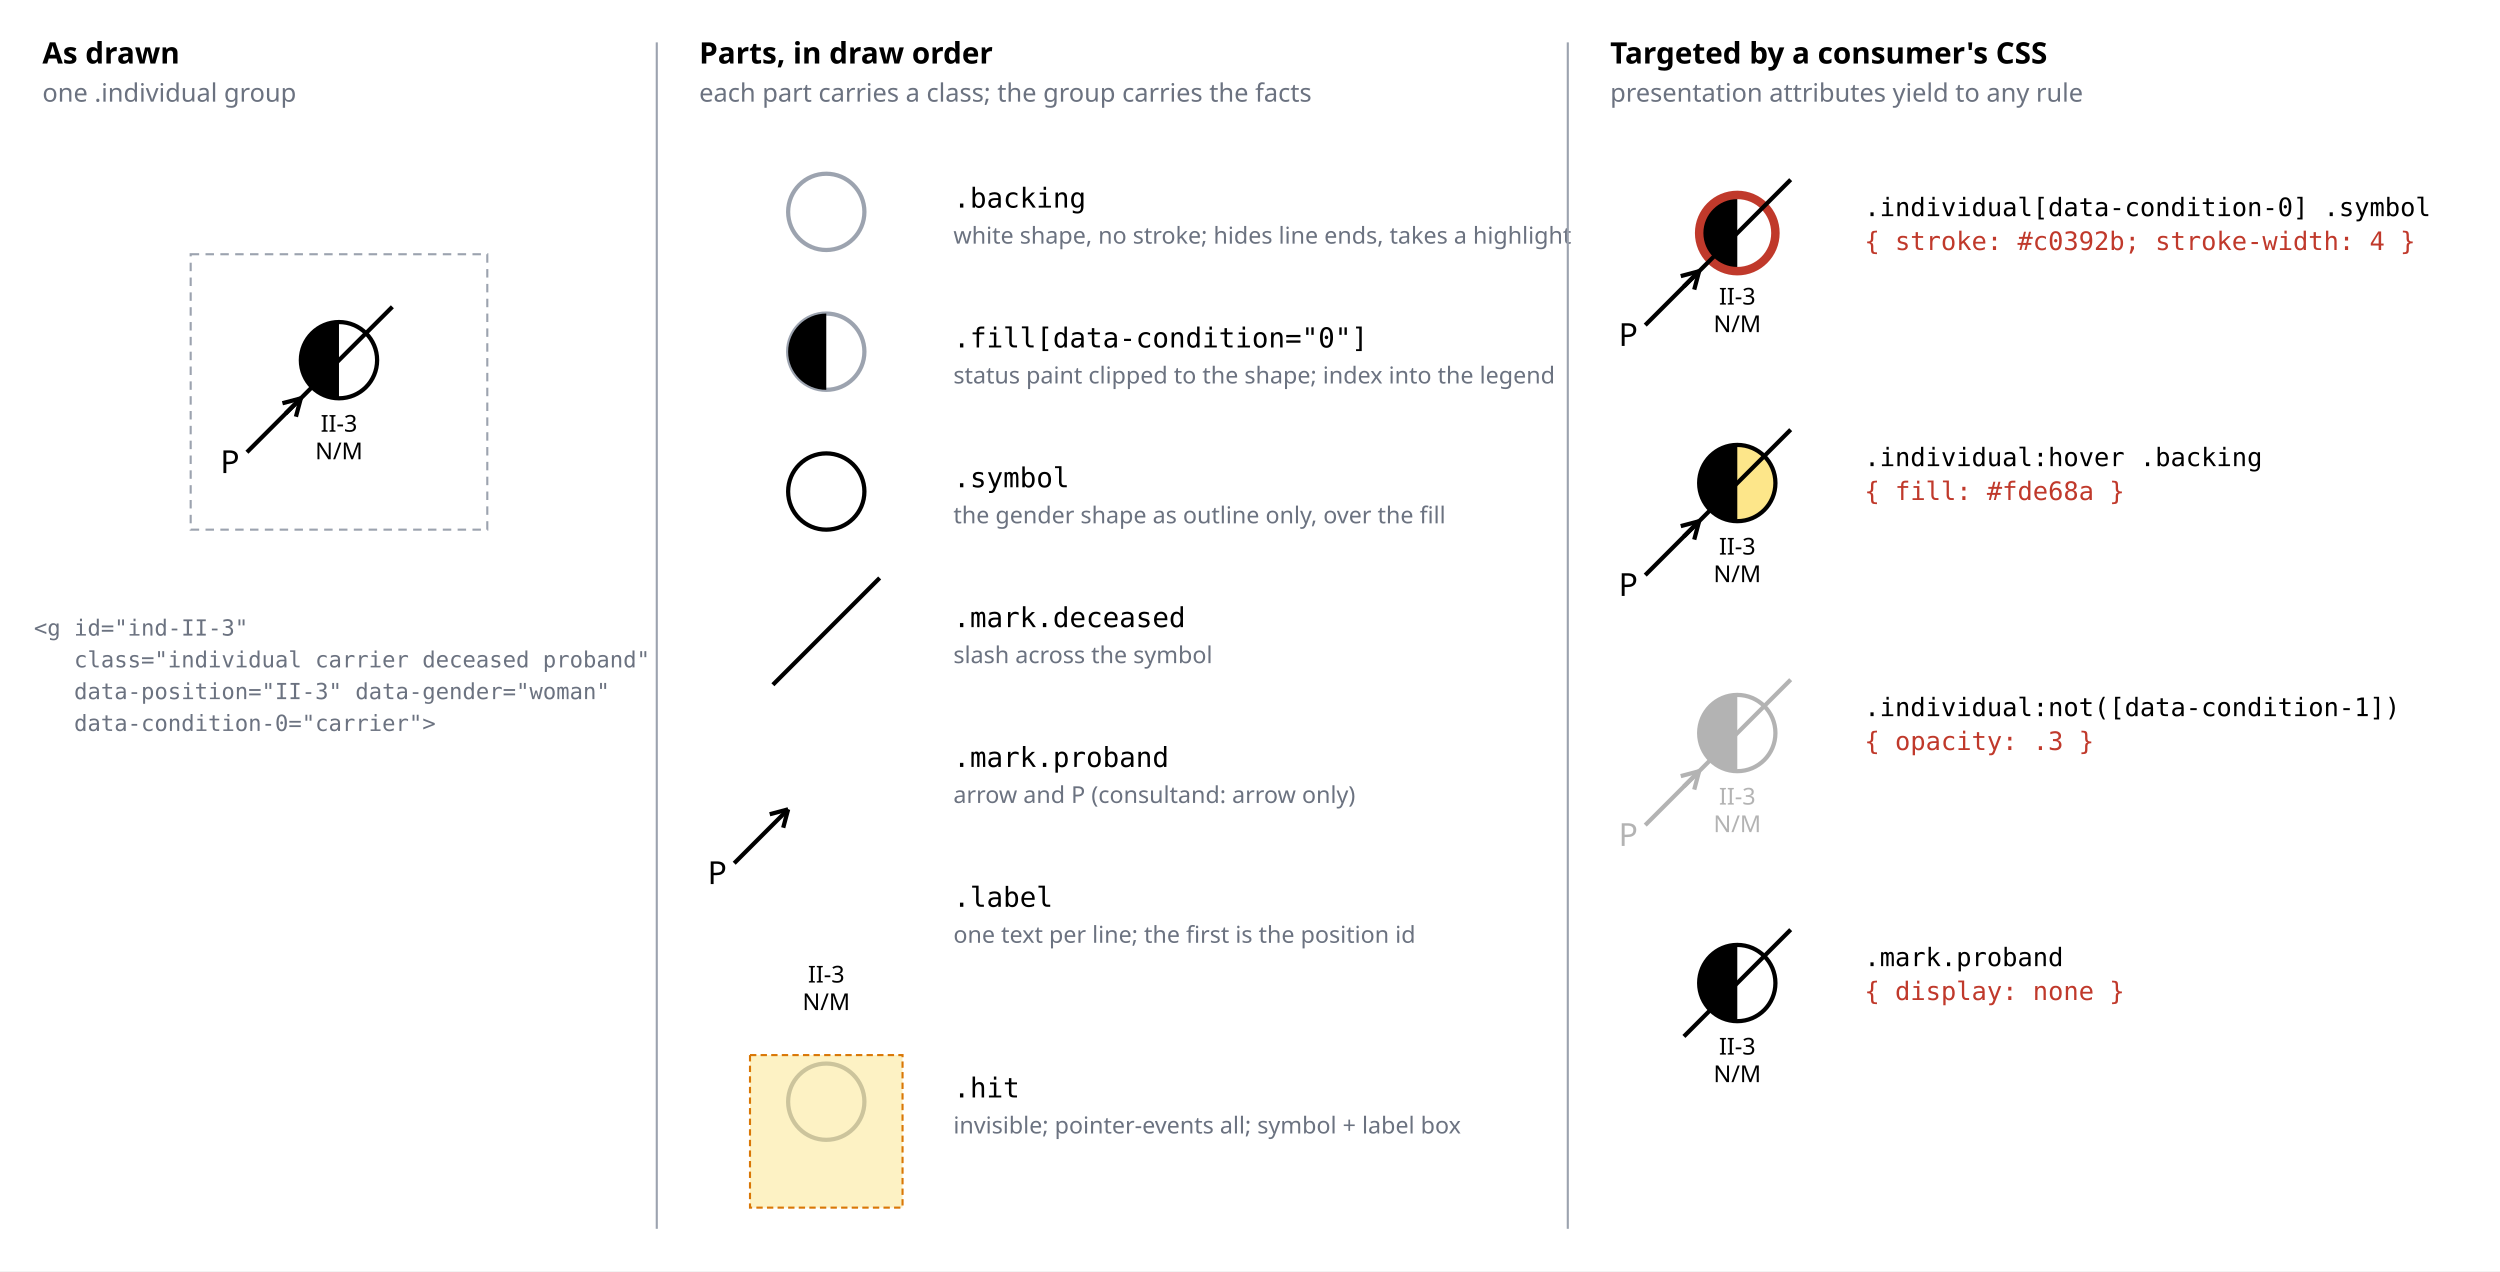
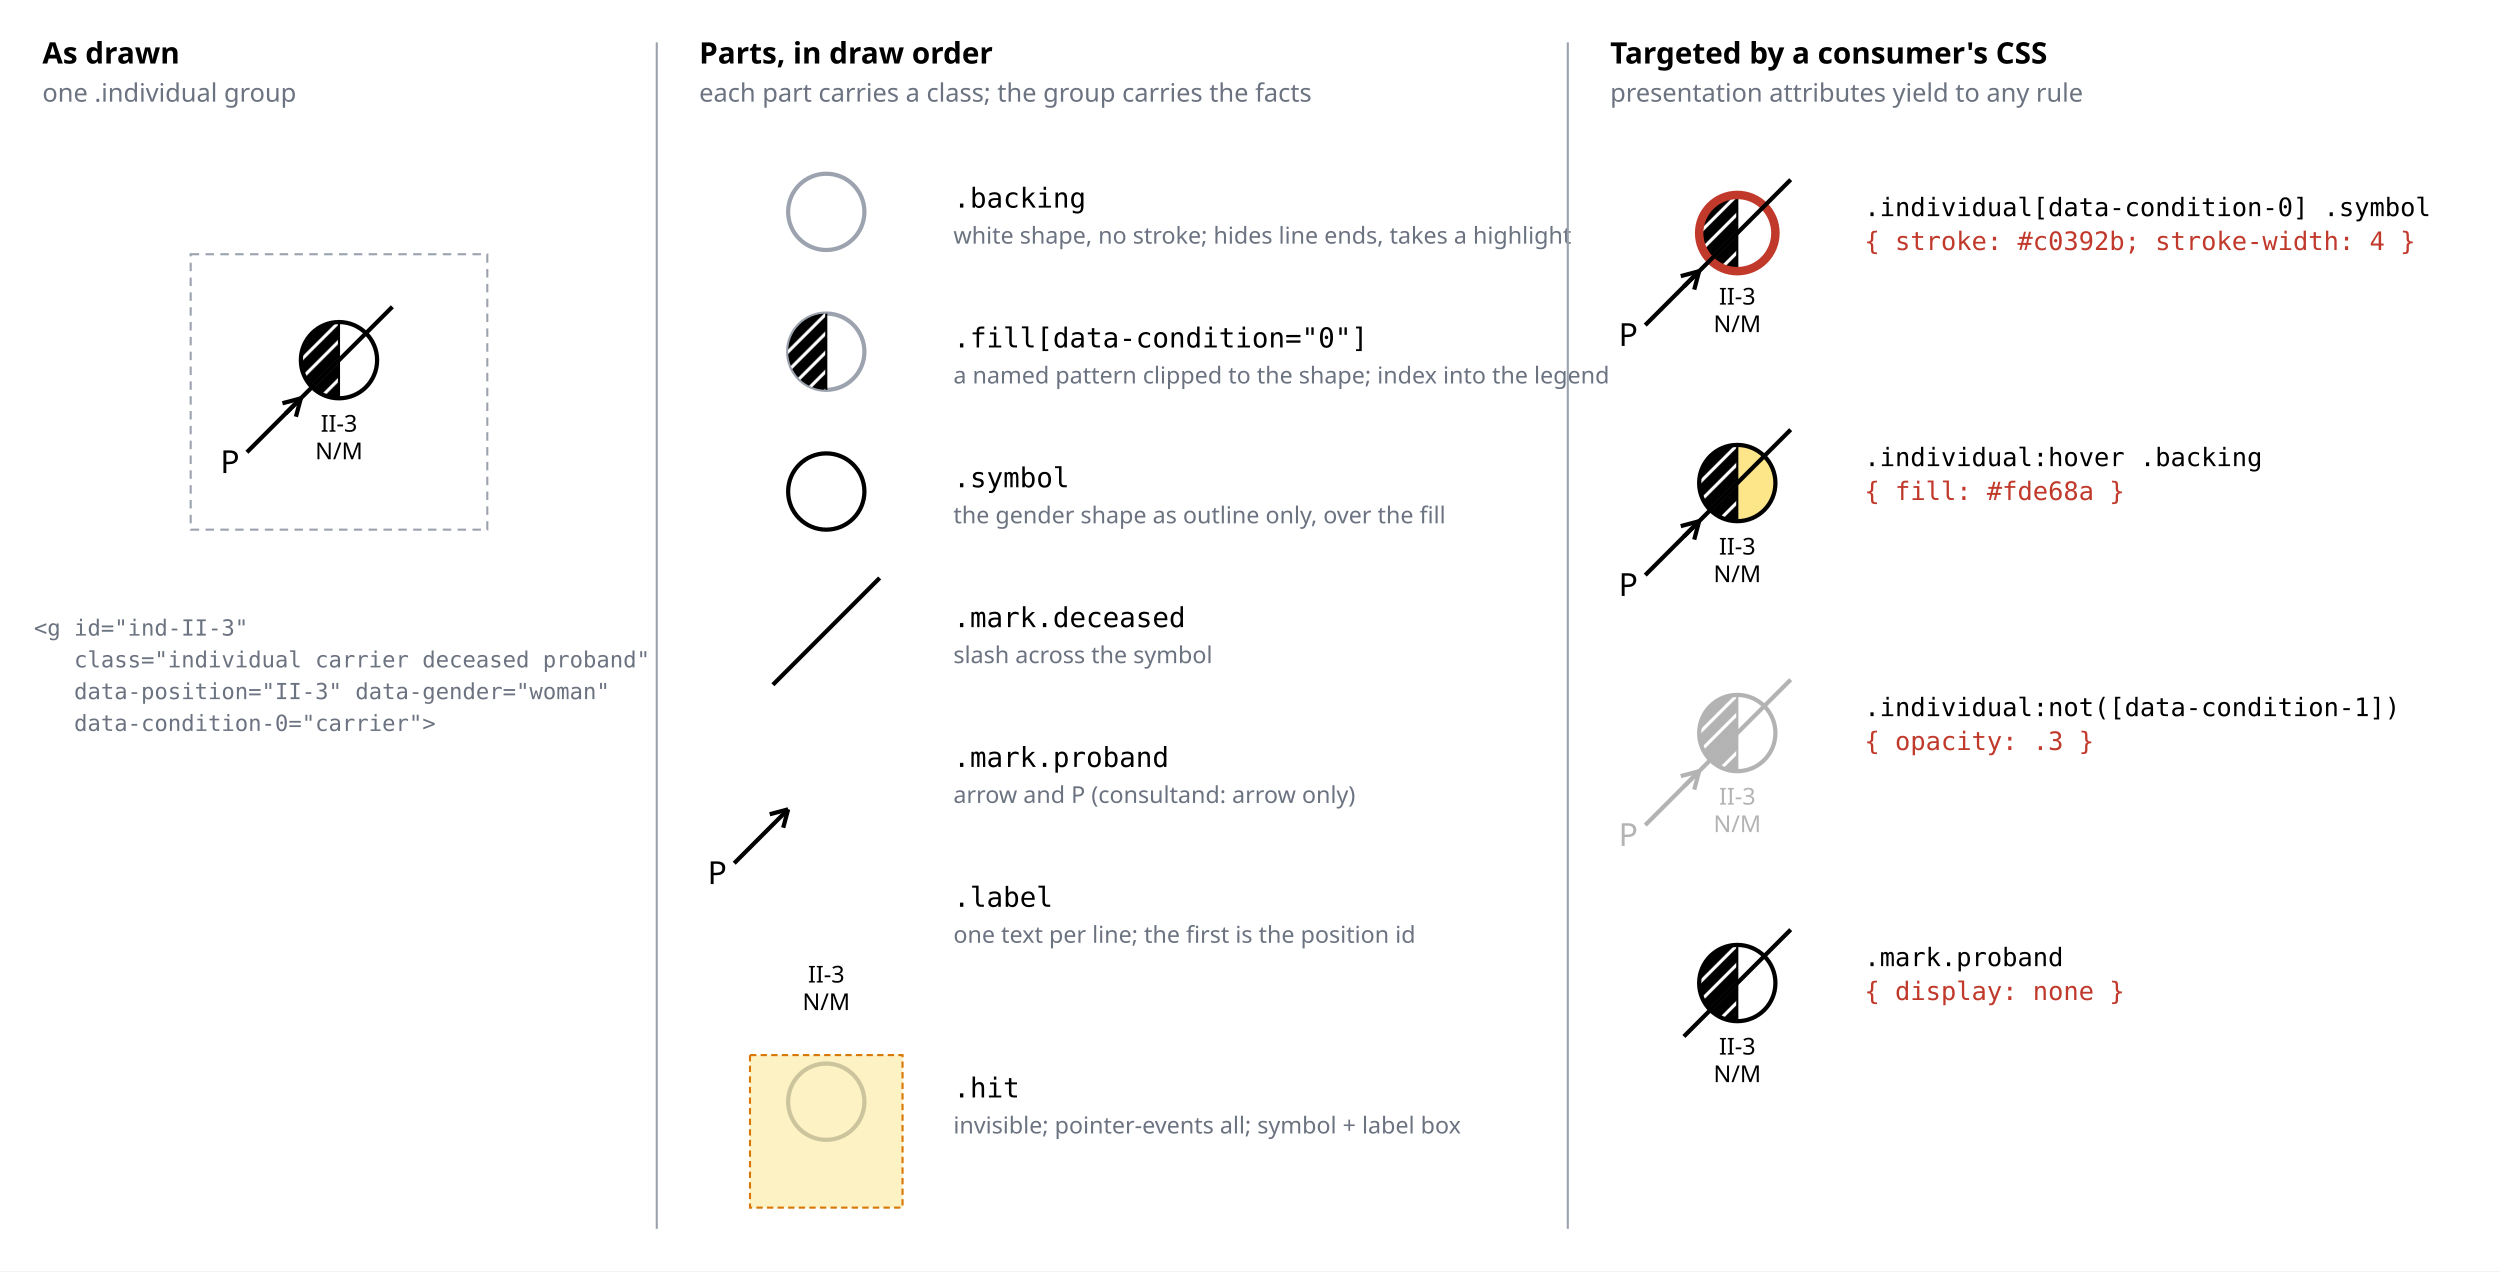
<svg xmlns="http://www.w3.org/2000/svg" width="1180" height="600" viewBox="0 0 1180 600">
  <defs>
    <clipPath id="clip">
      <circle cx="106" cy="66" r="18" />
    </clipPath>
+     <clipPath id="clipl">
+       <circle cx="-4.5" cy="0" r="18" />
+     </clipPath>
+     <pattern id="fill-carrier-0" width="9" height="9" patternUnits="userSpaceOnUse">
+       <rect width="9" height="9" fill="#000000" />
+       <path d="M-1.125,5.625L5.625,-1.125M3.375,10.125L10.125,3.375" fill="none" stroke="#ffffff" stroke-width="1.5" />
+     </pattern>
  </defs>
  <rect width="1180" height="600" fill="#ffffff" />
  <text x="20" y="30" font-family="sans-serif" font-size="14" fill="#000000" text-anchor="start" font-weight="bold" xml:space="preserve">As drawn</text>
  <text x="20" y="48" font-family="sans-serif" font-size="12" fill="#6b7280" text-anchor="start" font-weight="normal" xml:space="preserve">one .individual group</text>
  <g transform="translate(54,104)">
    <circle cx="106" cy="66" r="18" fill="#ffffff" />
-     <rect x="88" y="48" width="18" height="36" fill="#000000" clip-path="url(#clip)" />
+     <rect x="-22.5" y="-18" width="18" height="36" transform="translate(110.5 66)" fill="url(#fill-carrier-0)" clip-path="url(#clipl)" />
+     <line x1="106" y1="48" x2="106" y2="84" stroke="#000000" stroke-width="1" />
    <circle cx="106" cy="66" r="18" fill="none" stroke="#000000" stroke-width="2" />
    <line x1="80.8" y1="91.2" x2="131.2" y2="40.8" stroke="#000000" stroke-width="2" />
    <line x1="62.544" y1="109.456" x2="88" y2="84" stroke="#000000" stroke-width="2" />
    <line x1="88" y1="84" x2="85.671" y2="92.693" stroke="#000000" stroke-width="2" />
    <line x1="88" y1="84" x2="79.307" y2="86.329" stroke="#000000" stroke-width="2" />
    <text x="54.544" y="113.456" font-family="sans-serif" font-size="15" fill="#000000" text-anchor="middle" dominant-baseline="central">P</text>
    <text x="106" y="95.5" font-family="sans-serif" font-size="11" fill="#000000" text-anchor="middle" dominant-baseline="central">II-3</text>
    <text x="106" y="108.5" font-family="sans-serif" font-size="11" fill="#000000" text-anchor="middle" dominant-baseline="central">N/M</text>
    <rect x="70" y="44" width="72" height="72" fill="none" pointer-events="all" />
  </g>
  <rect x="90" y="120" width="140" height="130" fill="none" stroke="#9ca3af" stroke-dasharray="4 3" />
  <text x="16" y="300" font-family="ui-monospace, SFMono-Regular, Menlo, monospace" font-size="10.5" fill="#6b7280" text-anchor="start" font-weight="normal" xml:space="preserve">&lt;g id="ind-II-3"</text>
  <text x="16" y="315" font-family="ui-monospace, SFMono-Regular, Menlo, monospace" font-size="10.5" fill="#6b7280" text-anchor="start" font-weight="normal" xml:space="preserve">   class="individual carrier deceased proband"</text>
  <text x="16" y="330" font-family="ui-monospace, SFMono-Regular, Menlo, monospace" font-size="10.5" fill="#6b7280" text-anchor="start" font-weight="normal" xml:space="preserve">   data-position="II-3" data-gender="woman"</text>
  <text x="16" y="345" font-family="ui-monospace, SFMono-Regular, Menlo, monospace" font-size="10.5" fill="#6b7280" text-anchor="start" font-weight="normal" xml:space="preserve">   data-condition-0="carrier"&gt;</text>
  <line x1="310" y1="20" x2="310" y2="580" stroke="#9ca3af" />
  <text x="330" y="30" font-family="sans-serif" font-size="14" fill="#000000" text-anchor="start" font-weight="bold" xml:space="preserve">Parts, in draw order</text>
  <text x="330" y="48" font-family="sans-serif" font-size="12" fill="#6b7280" text-anchor="start" font-weight="normal" xml:space="preserve">each part carries a class; the group carries the facts</text>
  <g transform="translate(284,34)">
    <circle cx="106" cy="66" r="18" fill="#ffffff" />
    <circle cx="106" cy="66" r="18" fill="none" stroke="#9ca3af" stroke-width="2" />
  </g>
  <text x="450" y="98" font-family="ui-monospace, SFMono-Regular, Menlo, monospace" font-size="13" fill="#000000" text-anchor="start" font-weight="normal" xml:space="preserve">.backing</text>
  <text x="450" y="115" font-family="sans-serif" font-size="11" fill="#6b7280" text-anchor="start" font-weight="normal" xml:space="preserve">white shape, no stroke; hides line ends, takes a highlight</text>
  <g transform="translate(284,100)">
    <circle cx="106" cy="66" r="18" fill="none" stroke="#9ca3af" stroke-width="2" />
-     <rect x="88" y="48" width="18" height="36" fill="#000000" clip-path="url(#clip)" />
+     <rect x="-22.5" y="-18" width="18" height="36" transform="translate(110.5 66)" fill="url(#fill-carrier-0)" clip-path="url(#clipl)" />
+     <line x1="106" y1="48" x2="106" y2="84" stroke="#000000" stroke-width="1" />
  </g>
  <text x="450" y="164" font-family="ui-monospace, SFMono-Regular, Menlo, monospace" font-size="13" fill="#000000" text-anchor="start" font-weight="normal" xml:space="preserve">.fill[data-condition="0"]</text>
-   <text x="450" y="181" font-family="sans-serif" font-size="11" fill="#6b7280" text-anchor="start" font-weight="normal" xml:space="preserve">status paint clipped to the shape; index into the legend</text>
+   <text x="450" y="181" font-family="sans-serif" font-size="11" fill="#6b7280" text-anchor="start" font-weight="normal" xml:space="preserve">a named pattern clipped to the shape; index into the legend</text>
  <g transform="translate(284,166)">
    <circle cx="106" cy="66" r="18" fill="none" stroke="#000000" stroke-width="2" />
  </g>
  <text x="450" y="230" font-family="ui-monospace, SFMono-Regular, Menlo, monospace" font-size="13" fill="#000000" text-anchor="start" font-weight="normal" xml:space="preserve">.symbol</text>
  <text x="450" y="247" font-family="sans-serif" font-size="11" fill="#6b7280" text-anchor="start" font-weight="normal" xml:space="preserve">the gender shape as outline only, over the fill</text>
  <g transform="translate(284,232)">
    <line x1="80.8" y1="91.2" x2="131.2" y2="40.8" stroke="#000000" stroke-width="2" />
  </g>
  <text x="450" y="296" font-family="ui-monospace, SFMono-Regular, Menlo, monospace" font-size="13" fill="#000000" text-anchor="start" font-weight="normal" xml:space="preserve">.mark.deceased</text>
  <text x="450" y="313" font-family="sans-serif" font-size="11" fill="#6b7280" text-anchor="start" font-weight="normal" xml:space="preserve">slash across the symbol</text>
  <g transform="translate(284,298)">
    <line x1="62.544" y1="109.456" x2="88" y2="84" stroke="#000000" stroke-width="2" />
    <line x1="88" y1="84" x2="85.671" y2="92.693" stroke="#000000" stroke-width="2" />
    <line x1="88" y1="84" x2="79.307" y2="86.329" stroke="#000000" stroke-width="2" />
    <text x="54.544" y="113.456" font-family="sans-serif" font-size="15" fill="#000000" text-anchor="middle" dominant-baseline="central">P</text>
  </g>
  <text x="450" y="362" font-family="ui-monospace, SFMono-Regular, Menlo, monospace" font-size="13" fill="#000000" text-anchor="start" font-weight="normal" xml:space="preserve">.mark.proband</text>
  <text x="450" y="379" font-family="sans-serif" font-size="11" fill="#6b7280" text-anchor="start" font-weight="normal" xml:space="preserve">arrow and P (consultand: arrow only)</text>
  <g transform="translate(284,364)">
    <text x="106" y="95.5" font-family="sans-serif" font-size="11" fill="#000000" text-anchor="middle" dominant-baseline="central">II-3</text>
    <text x="106" y="108.5" font-family="sans-serif" font-size="11" fill="#000000" text-anchor="middle" dominant-baseline="central">N/M</text>
  </g>
  <text x="450" y="428" font-family="ui-monospace, SFMono-Regular, Menlo, monospace" font-size="13" fill="#000000" text-anchor="start" font-weight="normal" xml:space="preserve">.label</text>
  <text x="450" y="445" font-family="sans-serif" font-size="11" fill="#6b7280" text-anchor="start" font-weight="normal" xml:space="preserve">one text per line; the first is the position id</text>
  <g transform="translate(284,454)">
    <circle cx="106" cy="66" r="18" fill="none" stroke="#9ca3af" stroke-width="2" />
    <rect x="70" y="44" width="72" height="72" fill="#fde68a" fill-opacity="0.5" stroke="#d97706" stroke-dasharray="3 2" />
  </g>
  <text x="450" y="518" font-family="ui-monospace, SFMono-Regular, Menlo, monospace" font-size="13" fill="#000000" text-anchor="start" font-weight="normal" xml:space="preserve">.hit</text>
  <text x="450" y="535" font-family="sans-serif" font-size="11" fill="#6b7280" text-anchor="start" font-weight="normal" xml:space="preserve">invisible; pointer-events all; symbol + label box</text>
  <line x1="740" y1="20" x2="740" y2="580" stroke="#9ca3af" />
  <text x="760" y="30" font-family="sans-serif" font-size="14" fill="#000000" text-anchor="start" font-weight="bold" xml:space="preserve">Targeted by a consumer's CSS</text>
  <text x="760" y="48" font-family="sans-serif" font-size="12" fill="#6b7280" text-anchor="start" font-weight="normal" xml:space="preserve">presentation attributes yield to any rule</text>
  <g transform="translate(714,44)">
    <circle cx="106" cy="66" r="18" fill="#ffffff" />
-     <rect x="88" y="48" width="18" height="36" fill="#000000" clip-path="url(#clip)" />
+     <rect x="-22.5" y="-18" width="18" height="36" transform="translate(110.5 66)" fill="url(#fill-carrier-0)" clip-path="url(#clipl)" />
+     <line x1="106" y1="48" x2="106" y2="84" stroke="#000000" stroke-width="1" />
    <circle cx="106" cy="66" r="18" fill="none" stroke="#c0392b" stroke-width="4" />
    <line x1="80.8" y1="91.2" x2="131.2" y2="40.8" stroke="#000000" stroke-width="2" />
    <line x1="62.544" y1="109.456" x2="88" y2="84" stroke="#000000" stroke-width="2" />
    <line x1="88" y1="84" x2="85.671" y2="92.693" stroke="#000000" stroke-width="2" />
    <line x1="88" y1="84" x2="79.307" y2="86.329" stroke="#000000" stroke-width="2" />
    <text x="54.544" y="113.456" font-family="sans-serif" font-size="15" fill="#000000" text-anchor="middle" dominant-baseline="central">P</text>
    <text x="106" y="95.5" font-family="sans-serif" font-size="11" fill="#000000" text-anchor="middle" dominant-baseline="central">II-3</text>
    <text x="106" y="108.5" font-family="sans-serif" font-size="11" fill="#000000" text-anchor="middle" dominant-baseline="central">N/M</text>
  </g>
  <text x="880" y="102" font-family="ui-monospace, SFMono-Regular, Menlo, monospace" font-size="12" fill="#000000" text-anchor="start" font-weight="normal" xml:space="preserve">.individual[data-condition-0] .symbol</text>
  <text x="880" y="118" font-family="ui-monospace, SFMono-Regular, Menlo, monospace" font-size="12" fill="#c0392b" text-anchor="start" font-weight="normal" xml:space="preserve">{ stroke: #c0392b; stroke-width: 4 }</text>
  <g transform="translate(714,162)">
    <circle cx="106" cy="66" r="18" fill="#fde68a" />
-     <rect x="88" y="48" width="18" height="36" fill="#000000" clip-path="url(#clip)" />
+     <rect x="-22.5" y="-18" width="18" height="36" transform="translate(110.5 66)" fill="url(#fill-carrier-0)" clip-path="url(#clipl)" />
+     <line x1="106" y1="48" x2="106" y2="84" stroke="#000000" stroke-width="1" />
    <circle cx="106" cy="66" r="18" fill="none" stroke="#000000" stroke-width="2" />
    <line x1="80.8" y1="91.2" x2="131.2" y2="40.8" stroke="#000000" stroke-width="2" />
    <line x1="62.544" y1="109.456" x2="88" y2="84" stroke="#000000" stroke-width="2" />
    <line x1="88" y1="84" x2="85.671" y2="92.693" stroke="#000000" stroke-width="2" />
    <line x1="88" y1="84" x2="79.307" y2="86.329" stroke="#000000" stroke-width="2" />
    <text x="54.544" y="113.456" font-family="sans-serif" font-size="15" fill="#000000" text-anchor="middle" dominant-baseline="central">P</text>
    <text x="106" y="95.5" font-family="sans-serif" font-size="11" fill="#000000" text-anchor="middle" dominant-baseline="central">II-3</text>
    <text x="106" y="108.5" font-family="sans-serif" font-size="11" fill="#000000" text-anchor="middle" dominant-baseline="central">N/M</text>
  </g>
  <text x="880" y="220" font-family="ui-monospace, SFMono-Regular, Menlo, monospace" font-size="12" fill="#000000" text-anchor="start" font-weight="normal" xml:space="preserve">.individual:hover .backing</text>
  <text x="880" y="236" font-family="ui-monospace, SFMono-Regular, Menlo, monospace" font-size="12" fill="#c0392b" text-anchor="start" font-weight="normal" xml:space="preserve">{ fill: #fde68a }</text>
  <g transform="translate(714,280)">
    <g opacity="0.3">
      <circle cx="106" cy="66" r="18" fill="#ffffff" />
-       <rect x="88" y="48" width="18" height="36" fill="#000000" clip-path="url(#clip)" />
+       <rect x="-22.5" y="-18" width="18" height="36" transform="translate(110.5 66)" fill="url(#fill-carrier-0)" clip-path="url(#clipl)" />
+       <line x1="106" y1="48" x2="106" y2="84" stroke="#000000" stroke-width="1" />
      <circle cx="106" cy="66" r="18" fill="none" stroke="#000000" stroke-width="2" />
      <line x1="80.8" y1="91.2" x2="131.2" y2="40.8" stroke="#000000" stroke-width="2" />
      <line x1="62.544" y1="109.456" x2="88" y2="84" stroke="#000000" stroke-width="2" />
      <line x1="88" y1="84" x2="85.671" y2="92.693" stroke="#000000" stroke-width="2" />
      <line x1="88" y1="84" x2="79.307" y2="86.329" stroke="#000000" stroke-width="2" />
      <text x="54.544" y="113.456" font-family="sans-serif" font-size="15" fill="#000000" text-anchor="middle" dominant-baseline="central">P</text>
      <text x="106" y="95.5" font-family="sans-serif" font-size="11" fill="#000000" text-anchor="middle" dominant-baseline="central">II-3</text>
      <text x="106" y="108.5" font-family="sans-serif" font-size="11" fill="#000000" text-anchor="middle" dominant-baseline="central">N/M</text>
      <rect x="70" y="44" width="72" height="72" fill="none" pointer-events="all" />
    </g>
  </g>
  <text x="880" y="338" font-family="ui-monospace, SFMono-Regular, Menlo, monospace" font-size="12" fill="#000000" text-anchor="start" font-weight="normal" xml:space="preserve">.individual:not([data-condition-1])</text>
  <text x="880" y="354" font-family="ui-monospace, SFMono-Regular, Menlo, monospace" font-size="12" fill="#c0392b" text-anchor="start" font-weight="normal" xml:space="preserve">{ opacity: .3 }</text>
  <g transform="translate(714,398)">
    <circle cx="106" cy="66" r="18" fill="#ffffff" />
-     <rect x="88" y="48" width="18" height="36" fill="#000000" clip-path="url(#clip)" />
+     <rect x="-22.5" y="-18" width="18" height="36" transform="translate(110.5 66)" fill="url(#fill-carrier-0)" clip-path="url(#clipl)" />
+     <line x1="106" y1="48" x2="106" y2="84" stroke="#000000" stroke-width="1" />
    <circle cx="106" cy="66" r="18" fill="none" stroke="#000000" stroke-width="2" />
    <line x1="80.8" y1="91.2" x2="131.2" y2="40.8" stroke="#000000" stroke-width="2" />
    <text x="106" y="95.5" font-family="sans-serif" font-size="11" fill="#000000" text-anchor="middle" dominant-baseline="central">II-3</text>
    <text x="106" y="108.5" font-family="sans-serif" font-size="11" fill="#000000" text-anchor="middle" dominant-baseline="central">N/M</text>
  </g>
  <text x="880" y="456" font-family="ui-monospace, SFMono-Regular, Menlo, monospace" font-size="12" fill="#000000" text-anchor="start" font-weight="normal" xml:space="preserve">.mark.proband</text>
  <text x="880" y="472" font-family="ui-monospace, SFMono-Regular, Menlo, monospace" font-size="12" fill="#c0392b" text-anchor="start" font-weight="normal" xml:space="preserve">{ display: none }</text>
</svg>
